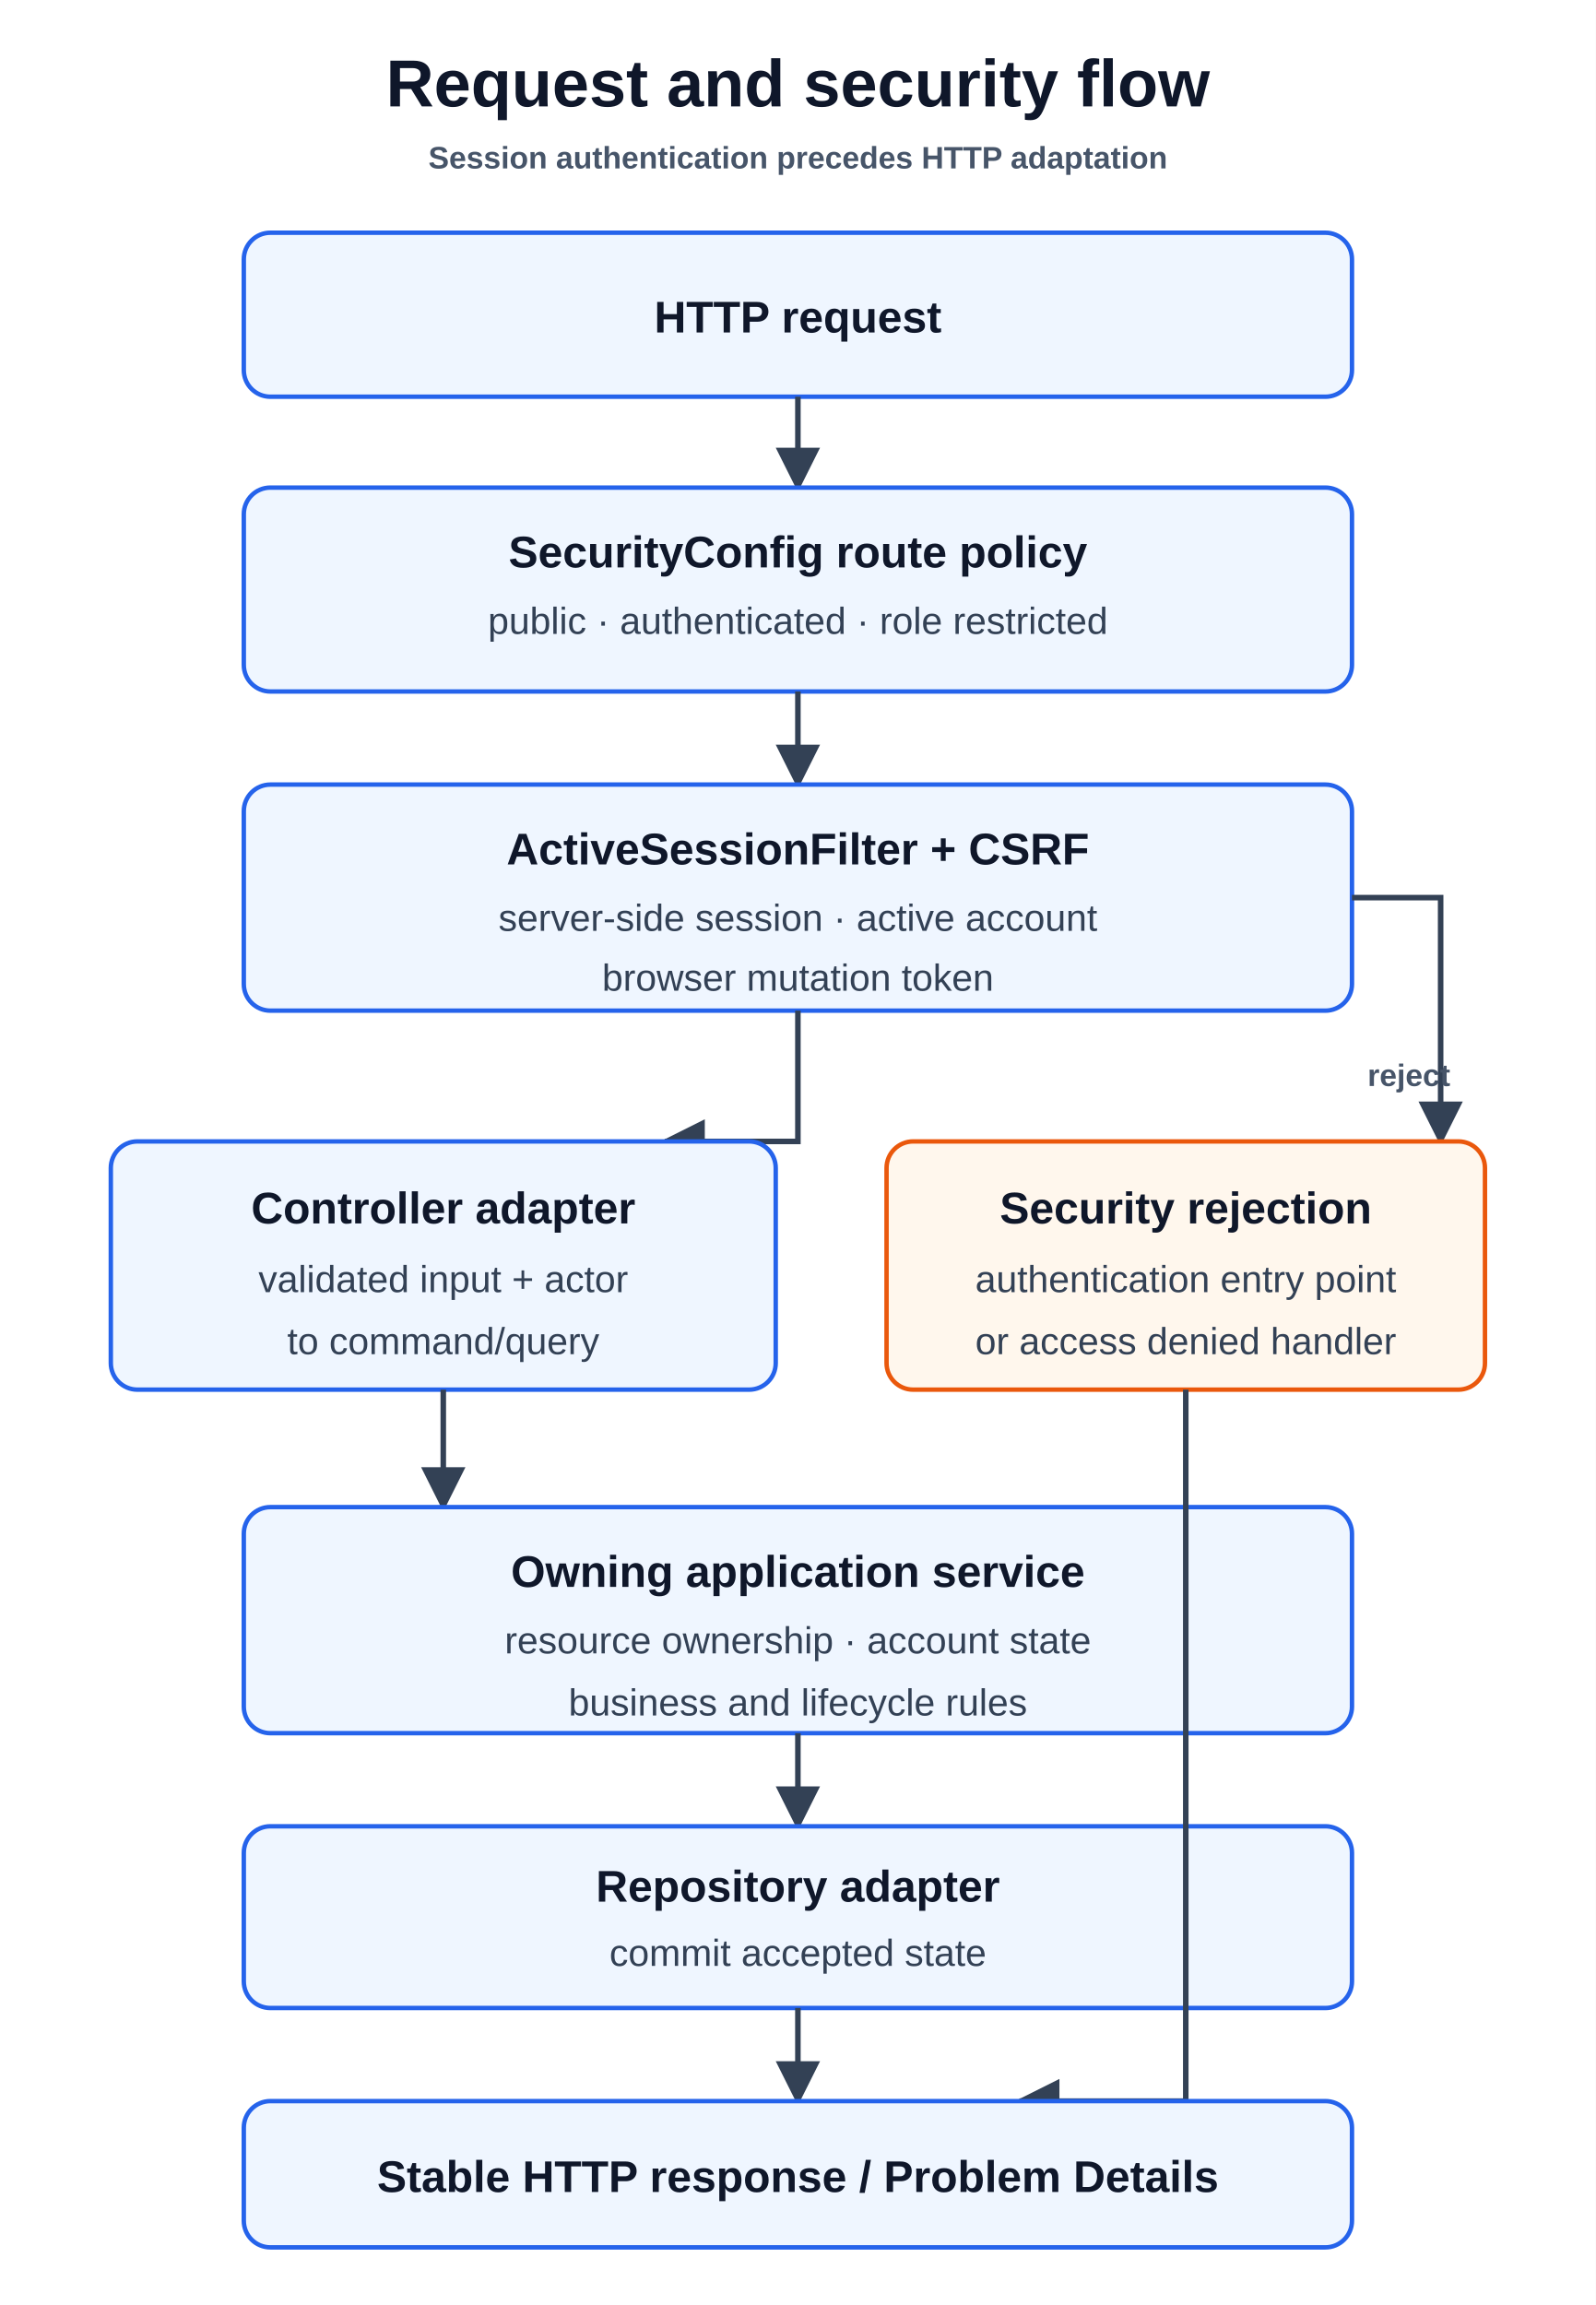
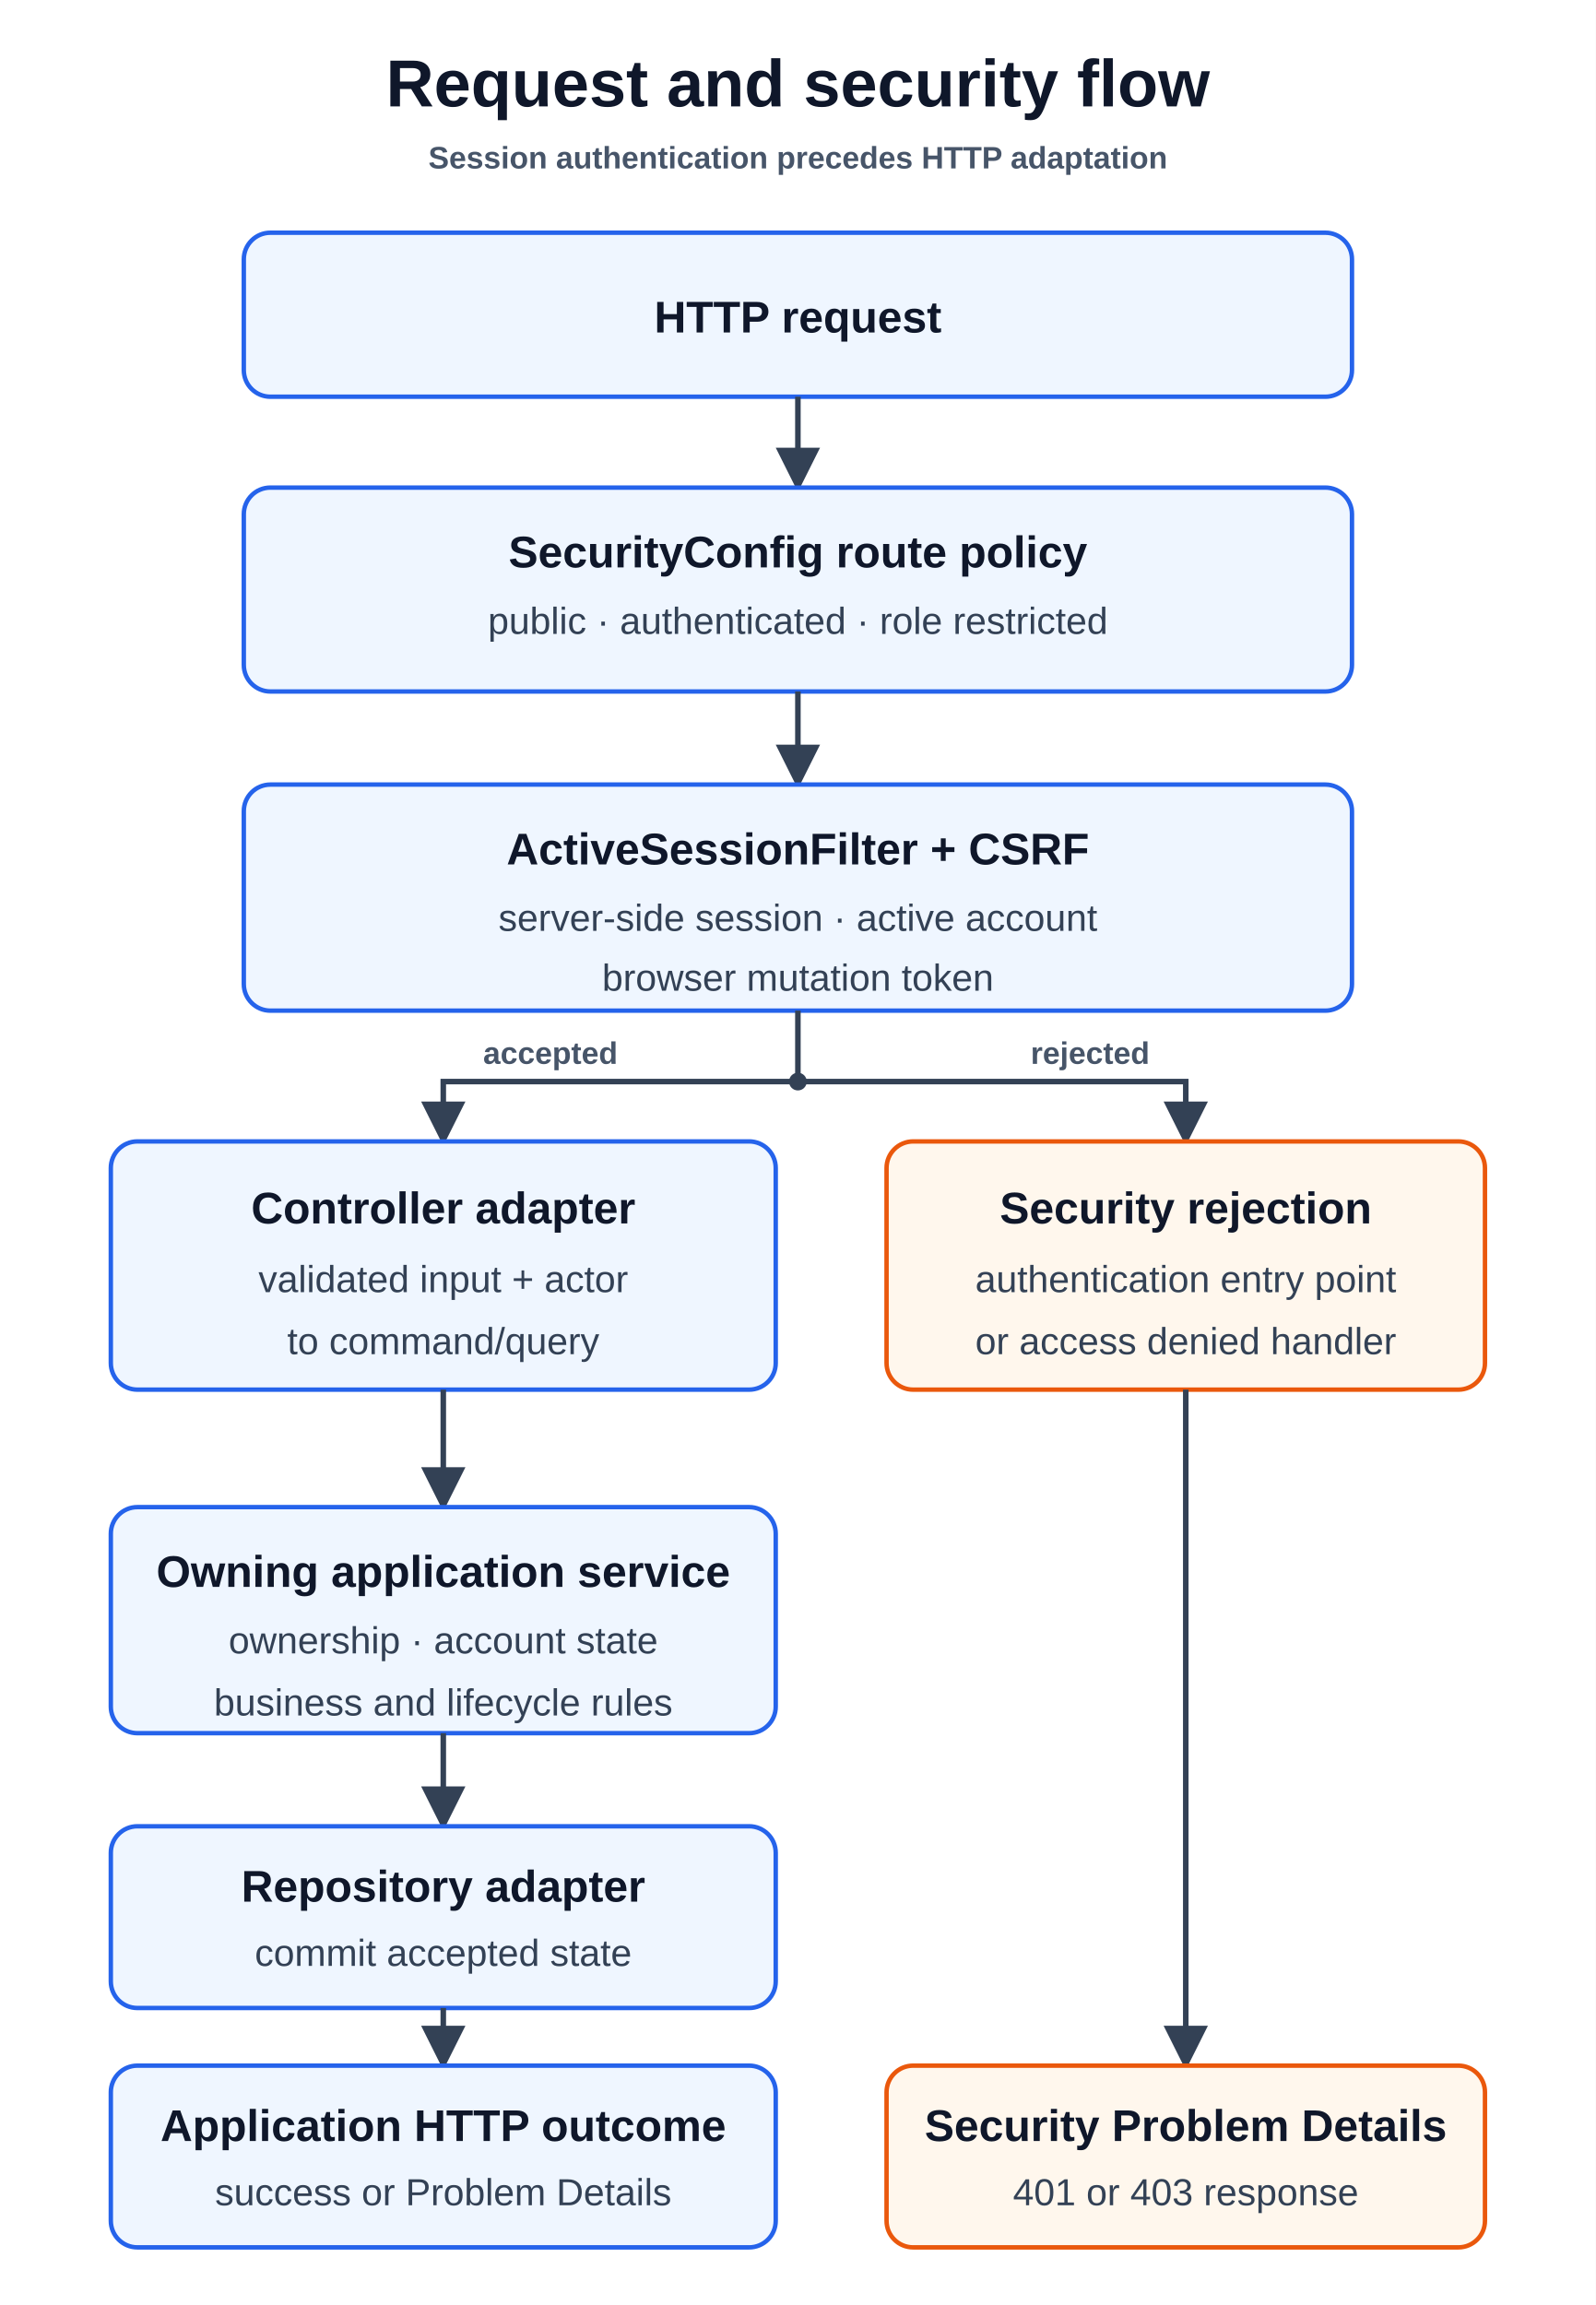
<svg xmlns="http://www.w3.org/2000/svg" width="720" height="1040" viewBox="0 0 720 1040" role="img" aria-labelledby="title desc">
  <defs>
    <marker id="a" viewBox="0 0 10 10" refX="9" refY="5" markerWidth="8" markerHeight="8" orient="auto">
      <path d="M0 0 10 5 0 10Z" fill="#334155" />
    </marker>
-     <style>.bg{fill:#fff}.box{fill:#eff6ff;stroke:#2563eb;stroke-width:2}.deny{fill:#fff7ed;stroke:#ea580c;stroke-width:2}.t{font:700 30px "Segoe UI",Arial;fill:#0f172a}.h{font:700 20px "Segoe UI",Arial;fill:#0f172a}.b{font:400 17px "Segoe UI",Arial;fill:#334155}.s{font:600 14px "Segoe UI",Arial;fill:#475569}.w{fill:none;stroke:#334155;stroke-width:2.5;marker-end:url(#a)}</style>
+     <style>.bg{fill:#fff}.box{fill:#eff6ff;stroke:#2563eb;stroke-width:2}.deny{fill:#fff7ed;stroke:#ea580c;stroke-width:2}.t{font:700 30px "Segoe UI",Arial;fill:#0f172a}.h{font:700 20px "Segoe UI",Arial;fill:#0f172a}.b{font:400 17px "Segoe UI",Arial;fill:#334155}.s{font:600 14px "Segoe UI",Arial;fill:#475569}.c,.w{fill:none;stroke:#334155;stroke-width:2.5}.w{marker-end:url(#a)}</style>
  </defs>
  <rect class="bg" width="720" height="1040" />
  <text class="t" x="360" y="48" text-anchor="middle">Request and security flow</text>
  <text class="s" x="360" y="76" text-anchor="middle">Session authentication precedes HTTP adaptation</text>
-   <rect class="box" x="110" y="105" width="500" height="74" rx="12" />
+   <rect id="http-request" class="box" x="110" y="105" width="500" height="74" rx="12" />
  <text class="h" x="360" y="150" text-anchor="middle">HTTP request</text>
-   <path class="w" d="M360 179V220" />
-   <rect class="box" x="110" y="220" width="500" height="92" rx="12" />
+   <path class="w" data-target="route-policy" d="M360 179V220" />
+   <rect id="route-policy" class="box" x="110" y="220" width="500" height="92" rx="12" />
  <text class="h" x="360" y="256" text-anchor="middle">SecurityConfig route policy</text>
  <text class="b" x="360" y="286" text-anchor="middle">public · authenticated · role restricted</text>
-   <path class="w" d="M360 312V354" />
-   <rect class="box" x="110" y="354" width="500" height="102" rx="12" />
+   <path class="w" data-target="session-filter" d="M360 312V354" />
+   <rect id="session-filter" class="box" x="110" y="354" width="500" height="102" rx="12" />
  <text class="h" x="360" y="390" text-anchor="middle">ActiveSessionFilter + CSRF</text>
  <text class="b" x="360" y="420" text-anchor="middle">server-side session · active account</text>
  <text class="b" x="360" y="447" text-anchor="middle">browser mutation token</text>
-   <path class="w" d="M610 405H650V515" />
-   <text class="s" x="617" y="490">reject</text>
-   <rect class="deny" x="400" y="515" width="270" height="112" rx="12" />
+   <path class="c" d="M360 456V488" />
+   <circle cx="360" cy="488" r="4" fill="#334155" />
+   <path class="w" data-target="controller-adapter" d="M360 488H200V515" />
+   <text class="s" x="218" y="480">accepted</text>
+   <path class="w" data-target="security-rejection" d="M360 488H535V515" />
+   <text class="s" x="465" y="480">rejected</text>
+   <rect id="security-rejection" class="deny" x="400" y="515" width="270" height="112" rx="12" />
  <text class="h" x="535" y="552" text-anchor="middle">Security rejection</text>
  <text class="b" x="535" y="583" text-anchor="middle">authentication entry point</text>
  <text class="b" x="535" y="611" text-anchor="middle">or access denied handler</text>
-   <path class="w" d="M360 456V515H300" />
-   <rect class="box" x="50" y="515" width="300" height="112" rx="12" />
+   <rect id="controller-adapter" class="box" x="50" y="515" width="300" height="112" rx="12" />
  <text class="h" x="200" y="552" text-anchor="middle">Controller adapter</text>
  <text class="b" x="200" y="583" text-anchor="middle">validated input + actor</text>
  <text class="b" x="200" y="611" text-anchor="middle">to command/query</text>
-   <path class="w" d="M200 627V680" />
-   <rect class="box" x="110" y="680" width="500" height="102" rx="12" />
-   <text class="h" x="360" y="716" text-anchor="middle">Owning application service</text>
-   <text class="b" x="360" y="746" text-anchor="middle">resource ownership · account state</text>
-   <text class="b" x="360" y="774" text-anchor="middle">business and lifecycle rules</text>
-   <path class="w" d="M360 782V824" />
-   <rect class="box" x="110" y="824" width="500" height="82" rx="12" />
-   <text class="h" x="360" y="858" text-anchor="middle">Repository adapter</text>
-   <text class="b" x="360" y="887" text-anchor="middle">commit accepted state</text>
-   <path class="w" d="M535 627V948H460" />
-   <path class="w" d="M360 906V948" />
-   <rect class="box" x="110" y="948" width="500" height="66" rx="12" />
-   <text class="h" x="360" y="989" text-anchor="middle">Stable HTTP response / Problem Details</text>
+   <path class="w" data-target="owning-application-service" d="M200 627V680" />
+   <rect id="owning-application-service" class="box" x="50" y="680" width="300" height="102" rx="12" />
+   <text class="h" x="200" y="716" text-anchor="middle">Owning application service</text>
+   <text class="b" x="200" y="746" text-anchor="middle">ownership · account state</text>
+   <text class="b" x="200" y="774" text-anchor="middle">business and lifecycle rules</text>
+   <path class="w" data-target="repository-adapter" d="M200 782V824" />
+   <rect id="repository-adapter" class="box" x="50" y="824" width="300" height="82" rx="12" />
+   <text class="h" x="200" y="858" text-anchor="middle">Repository adapter</text>
+   <text class="b" x="200" y="887" text-anchor="middle">commit accepted state</text>
+   <path class="w" data-target="application-outcome" d="M200 906V932" />
+   <path class="w" data-target="security-problem-response" d="M535 627V932" />
+   <rect id="application-outcome" class="box" x="50" y="932" width="300" height="82" rx="12" />
+   <text class="h" x="200" y="966" text-anchor="middle">Application HTTP outcome</text>
+   <text class="b" x="200" y="995" text-anchor="middle">success or Problem Details</text>
+   <rect id="security-problem-response" class="deny" x="400" y="932" width="270" height="82" rx="12" />
+   <text class="h" x="535" y="966" text-anchor="middle">Security Problem Details</text>
+   <text class="b" x="535" y="995" text-anchor="middle">401 or 403 response</text>
</svg>
